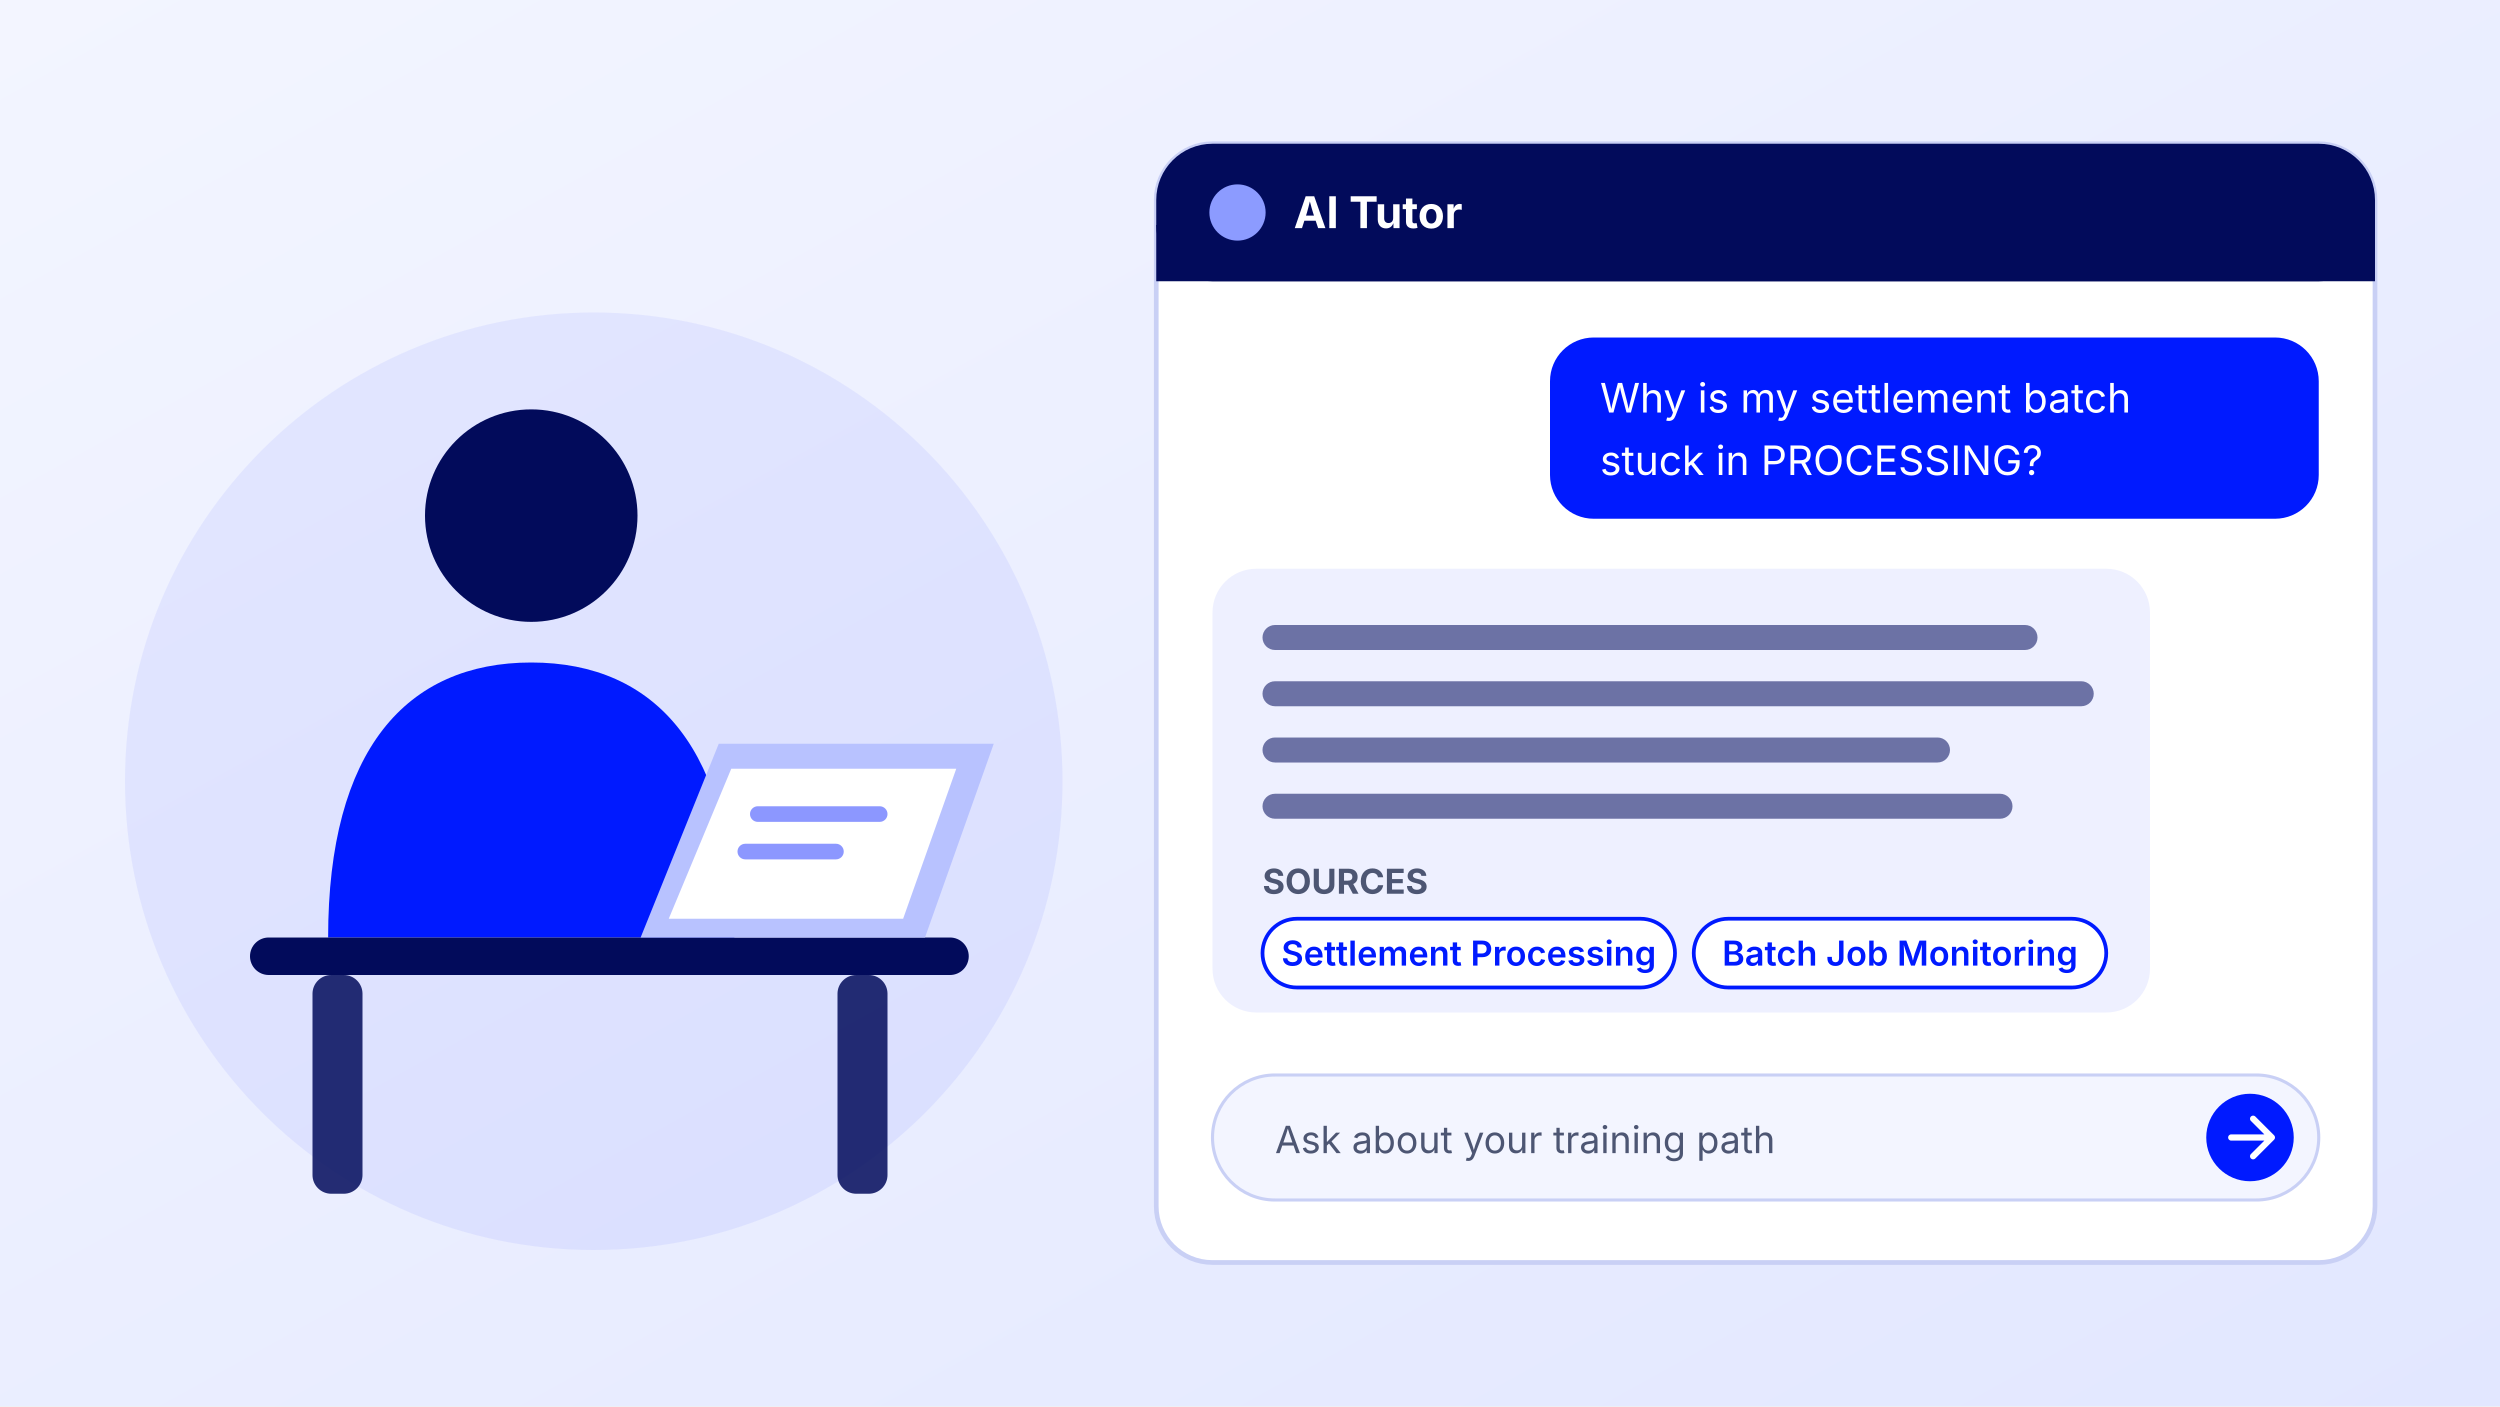
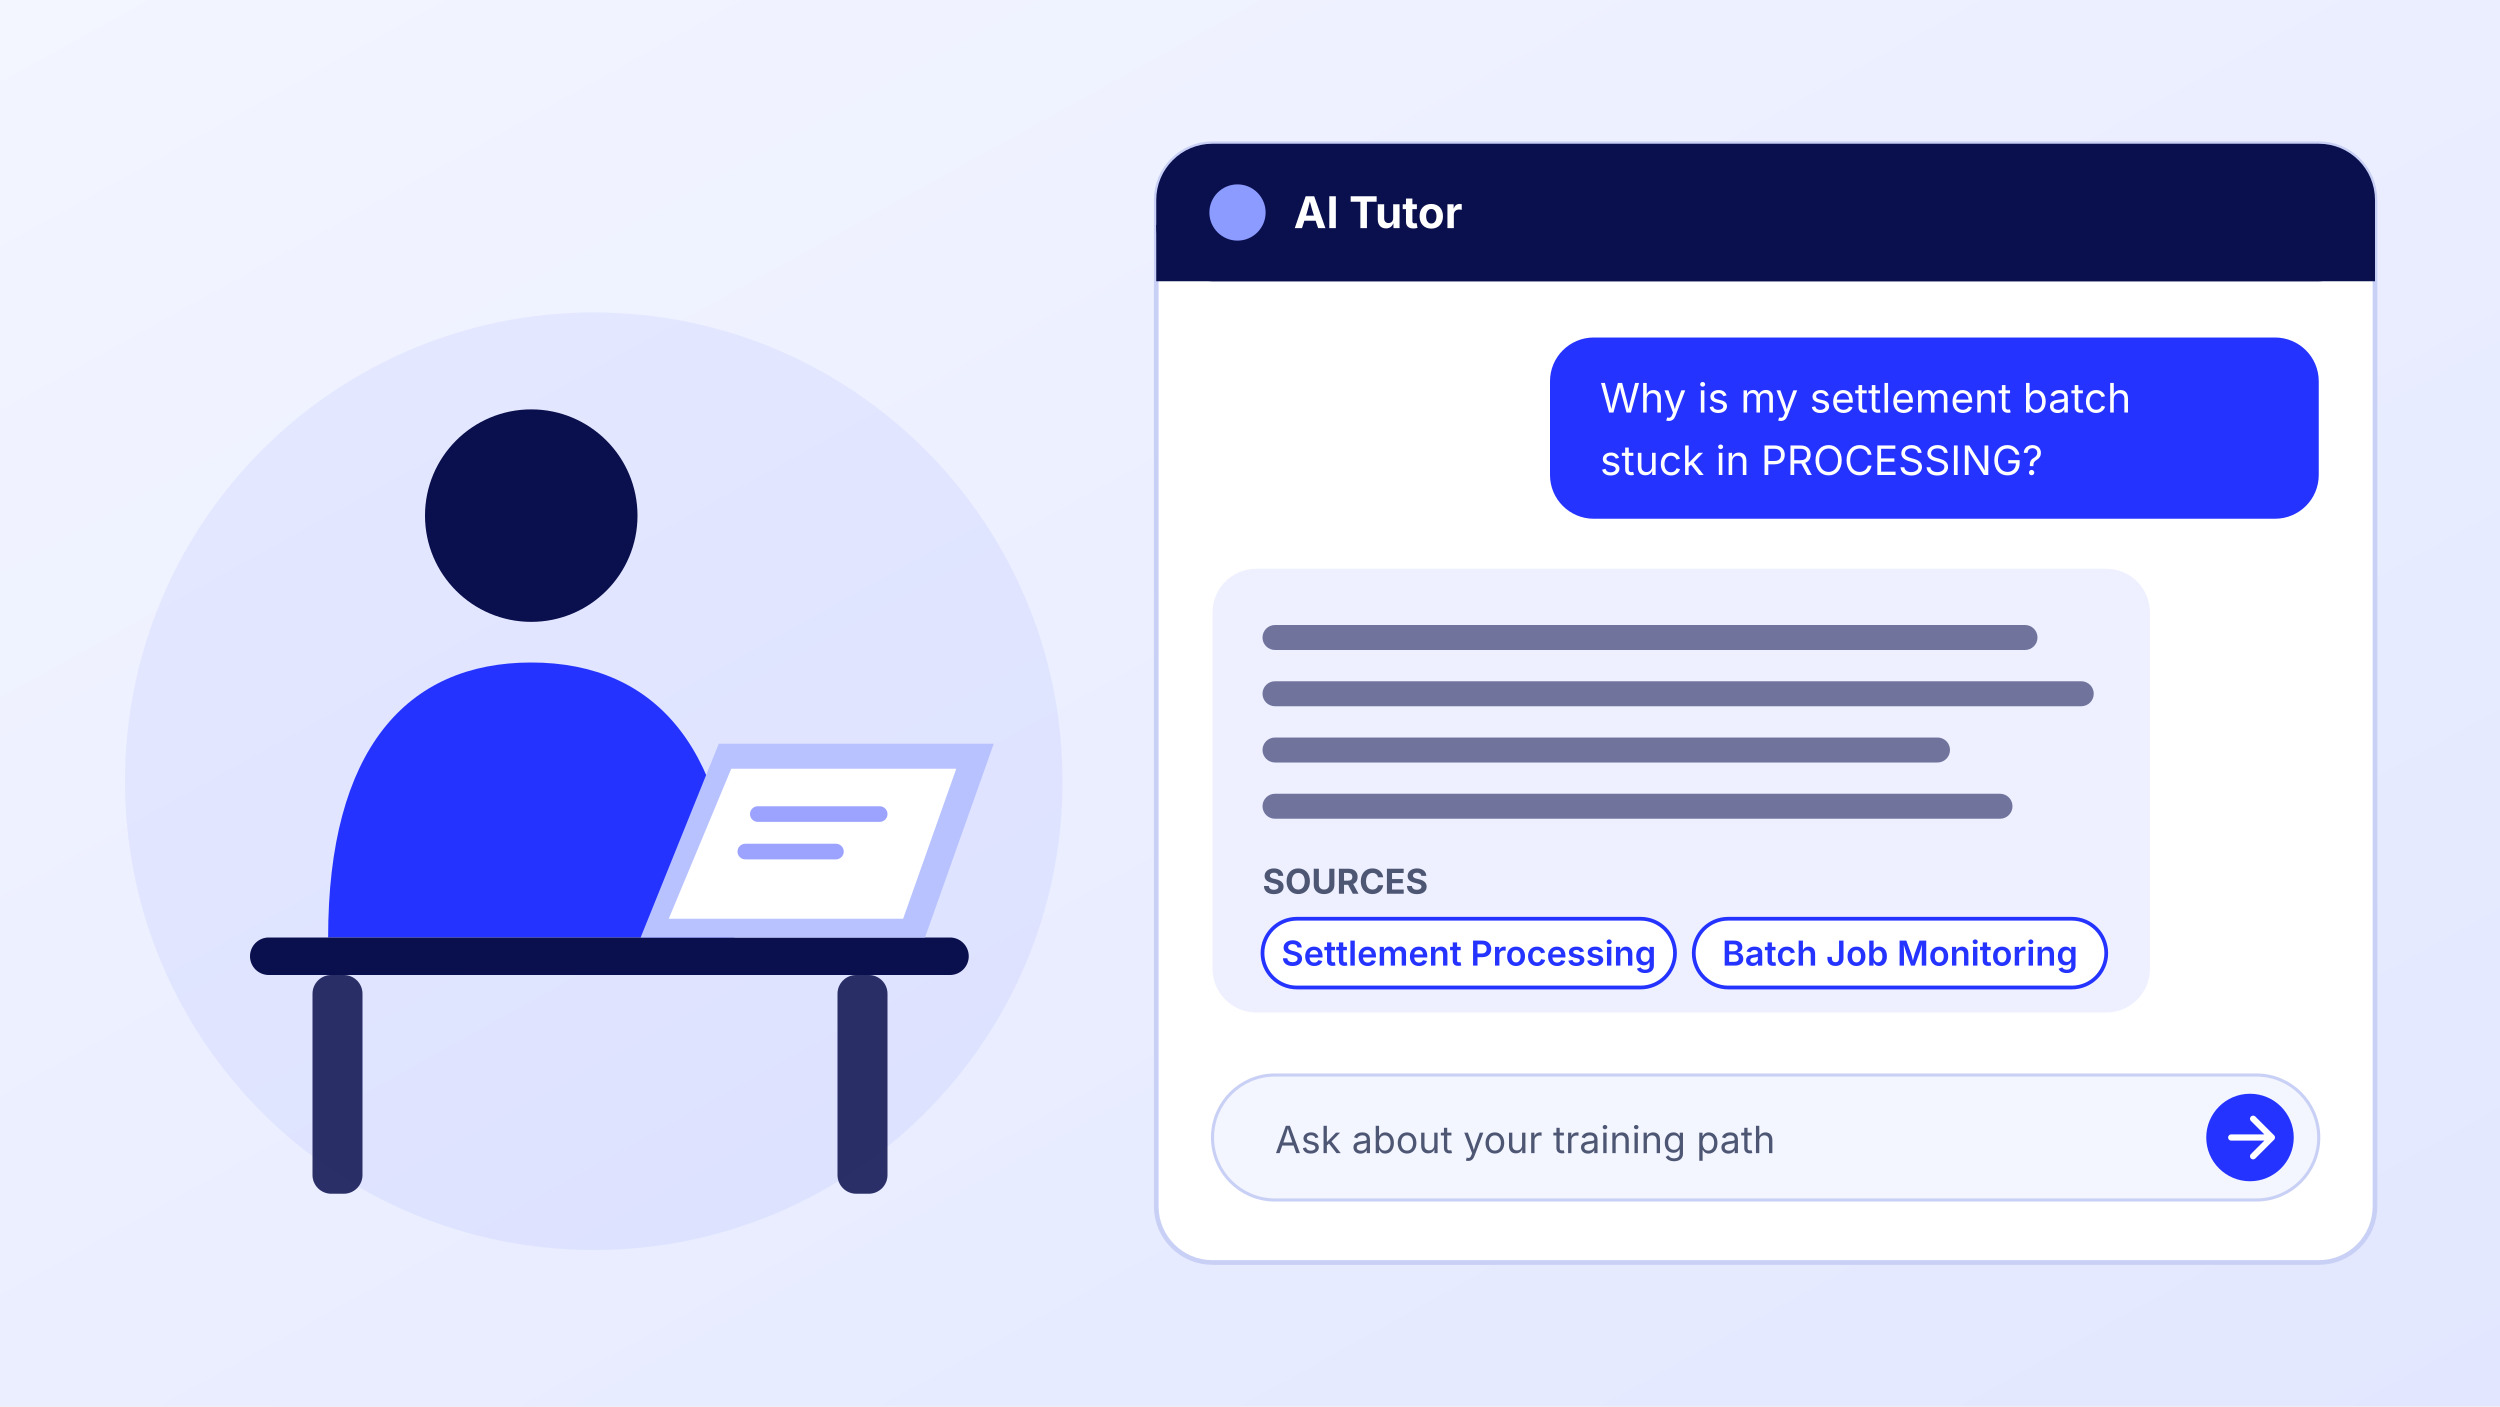
<svg xmlns="http://www.w3.org/2000/svg" viewBox="0 0 800 450" width="800" height="450" role="img" aria-labelledby="t">
  <defs>
    <linearGradient id="bg" x1="0" y1="0" x2="1" y2="1">
      <stop offset="0" stop-color="#f3f5ff" />
      <stop offset="1" stop-color="#e2e7ff" />
    </linearGradient>
  </defs>
  <rect width="800" height="450" fill="url(#bg)" />
-   <circle cx="190" cy="250" r="150" fill="#001aff" fill-opacity=".06" />
+   <circle cx="190" cy="250" r="150" fill="#2433ff" fill-opacity=".06" />
  <g>
-     <circle cx="170" cy="165" r="34" fill="#020b5b" />
-     <path d="M 105 300 C 105 240, 130 212, 170 212 C 210 212, 235 240, 235 300 Z" fill="#001aff" />
-     <rect x="80" y="300" width="230" height="12" rx="6" fill="#020b5b" />
+     <circle cx="170" cy="165" r="34" fill="#0a0f4d" />
+     <path d="M 105 300 C 105 240, 130 212, 170 212 C 210 212, 235 240, 235 300 Z" fill="#2433ff" />
+     <rect x="80" y="300" width="230" height="12" rx="6" fill="#0a0f4d" />
    <path d="M 205 300 L 230 238 L 318 238 L 296 300 Z" fill="#b8c2ff" />
    <path d="M 214 294 L 234 246 L 306 246 L 289 294 Z" fill="#ffffff" />
-     <g fill="#001aff" fill-opacity=".45">
+     <g fill="#2433ff" fill-opacity=".45">
      <rect x="240" y="258" width="44" height="5" rx="2.5" />
      <rect x="236" y="270" width="34" height="5" rx="2.5" />
    </g>
-     <rect x="100" y="312" width="16" height="70" rx="6" fill="#020b5b" fill-opacity=".85" />
-     <rect x="268" y="312" width="16" height="70" rx="6" fill="#020b5b" fill-opacity=".85" />
+     <rect x="100" y="312" width="16" height="70" rx="6" fill="#0a0f4d" fill-opacity=".85" />
+     <rect x="268" y="312" width="16" height="70" rx="6" fill="#0a0f4d" fill-opacity=".85" />
  </g>
  <g font-family="Inter, Segoe UI, Arial, sans-serif">
    <rect x="370" y="46" width="390" height="358" rx="18" fill="#ffffff" stroke="#c9d0f5" stroke-width="1.5" />
-     <rect x="370" y="46" width="390" height="44" rx="18" fill="#020b5b" />
-     <rect x="370" y="72" width="390" height="18" fill="#020b5b" />
+     <rect x="370" y="46" width="390" height="44" rx="18" fill="#0a0f4d" />
+     <rect x="370" y="72" width="390" height="18" fill="#0a0f4d" />
    <circle cx="396" cy="68" r="9" fill="#8c9bff" />
    <text x="414" y="73" font-size="14" font-weight="700" fill="#ffffff">AI Tutor</text>
-     <rect x="496" y="108" width="246" height="58" rx="14" fill="#001aff" />
+     <rect x="496" y="108" width="246" height="58" rx="14" fill="#2433ff" />
    <text x="512" y="132" font-size="13" fill="#ffffff">Why is my settlement batch</text>
    <text x="512" y="152" font-size="13" fill="#ffffff">stuck in PROCESSING?</text>
    <rect x="388" y="182" width="300" height="142" rx="14" fill="#eef0ff" />
-     <g fill="#020b5b" fill-opacity=".55">
+     <g fill="#0a0f4d" fill-opacity=".55">
      <rect x="404" y="200" width="248" height="8" rx="4" />
      <rect x="404" y="218" width="266" height="8" rx="4" />
      <rect x="404" y="236" width="220" height="8" rx="4" />
      <rect x="404" y="254" width="240" height="8" rx="4" />
    </g>
    <text x="404" y="286" font-size="11" font-weight="700" fill="#4d5673">SOURCES</text>
-     <rect x="404" y="294" width="132" height="22" rx="11" fill="#ffffff" stroke="#001aff" stroke-width="1.2" />
-     <text x="470" y="309" font-size="11" font-weight="600" fill="#001aff" text-anchor="middle">Settlement Processing</text>
-     <rect x="542" y="294" width="132" height="22" rx="11" fill="#ffffff" stroke="#001aff" stroke-width="1.2" />
-     <text x="608" y="309" font-size="11" font-weight="600" fill="#001aff" text-anchor="middle">Batch Job Monitoring</text>
+     <rect x="404" y="294" width="132" height="22" rx="11" fill="#ffffff" stroke="#2433ff" stroke-width="1.2" />
+     <text x="470" y="309" font-size="11" font-weight="600" fill="#2433ff" text-anchor="middle">Settlement Processing</text>
+     <rect x="542" y="294" width="132" height="22" rx="11" fill="#ffffff" stroke="#2433ff" stroke-width="1.2" />
+     <text x="608" y="309" font-size="11" font-weight="600" fill="#2433ff" text-anchor="middle">Batch Job Monitoring</text>
    <rect x="388" y="344" width="354" height="40" rx="20" fill="#f3f5ff" stroke="#c9d0f5" />
    <text x="408" y="369" font-size="12" fill="#4d5673">Ask about your training path</text>
-     <circle cx="720" cy="364" r="14" fill="#001aff" />
+     <circle cx="720" cy="364" r="14" fill="#2433ff" />
    <path d="M 714 364 L 726 364 M 721 358 L 727 364 L 721 370" stroke="#ffffff" stroke-width="2" fill="none" stroke-linecap="round" stroke-linejoin="round" />
  </g>
</svg>
